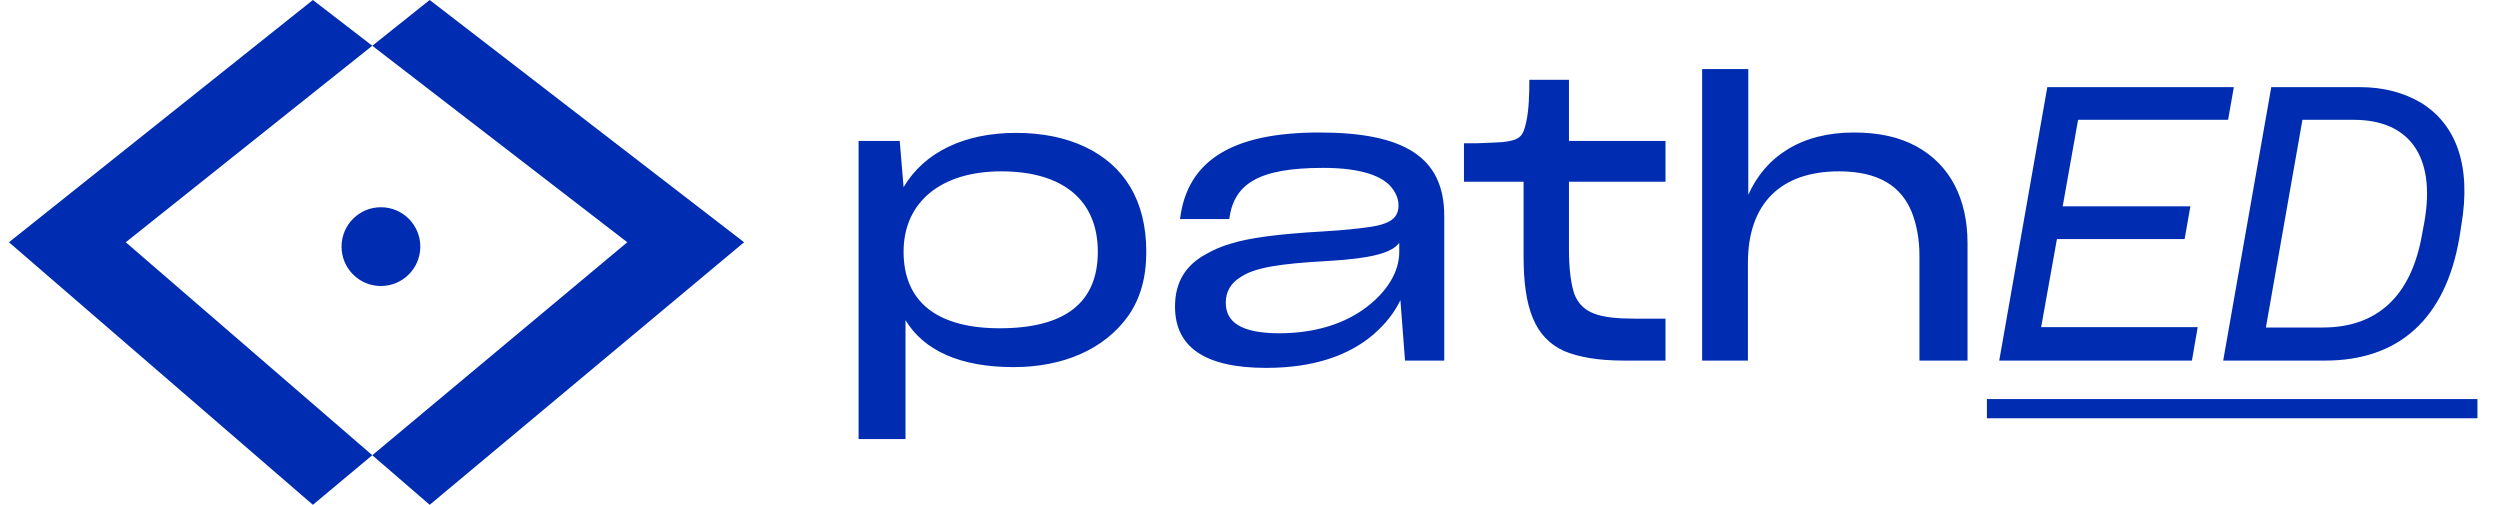
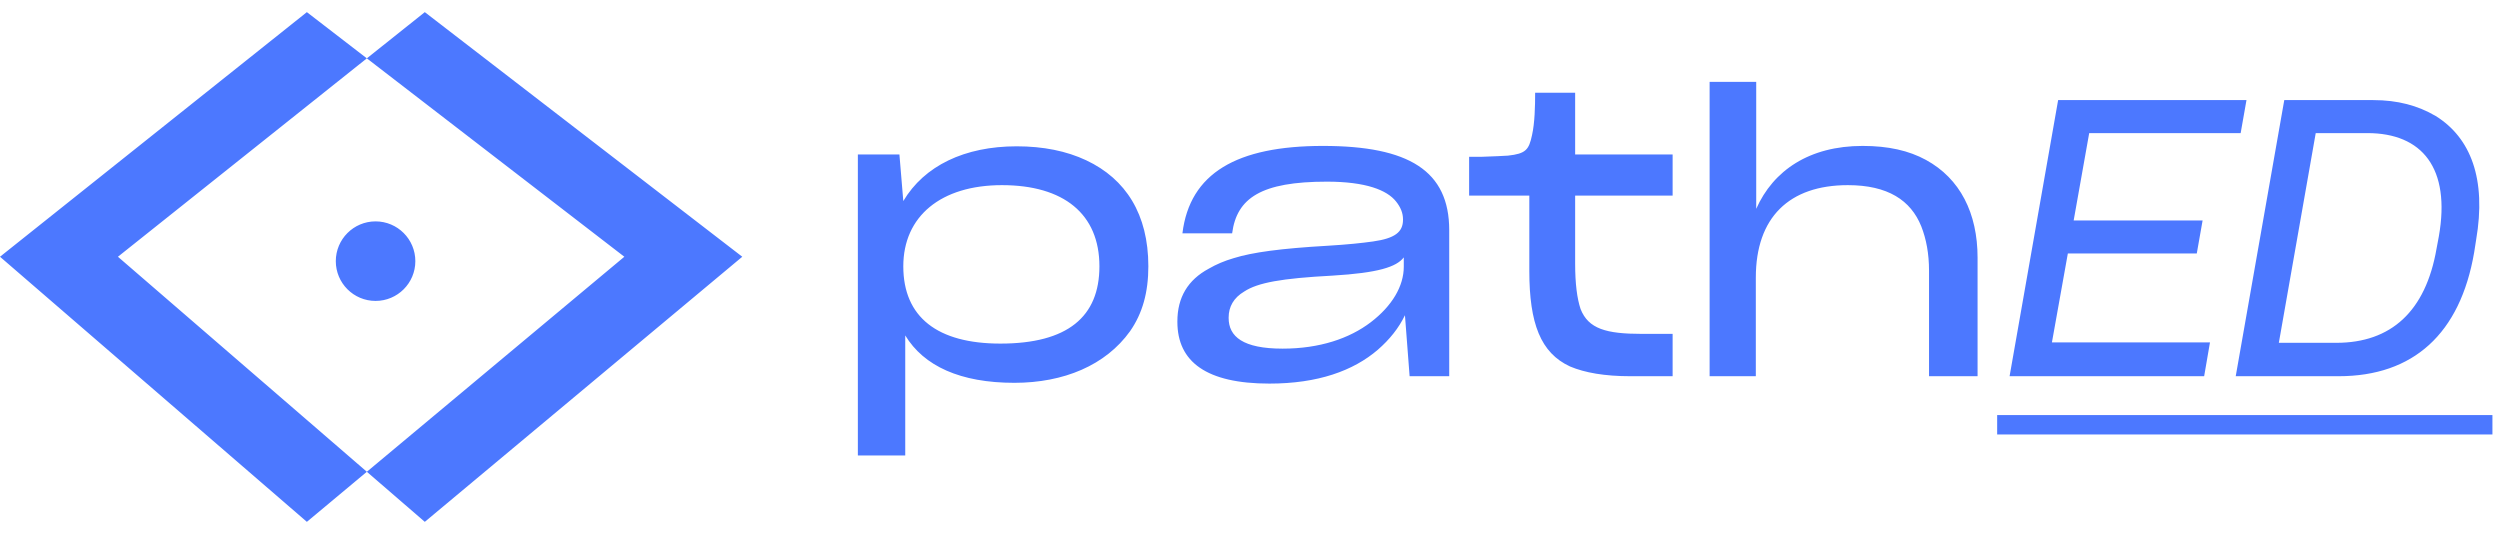
- <svg xmlns="http://www.w3.org/2000/svg" width="104" height="21" viewBox="0 0 104 21" fill="none">
-   <path id="logo" fill-rule="evenodd" clip-rule="evenodd" d="M15.487 1.904L13.016 0L0.373 10.078L13.016 21L15.487 18.937L17.875 21L30.955 10.078L17.875 0L15.487 1.904ZM15.487 1.904L5.232 10.078L15.487 18.937L26.096 10.078L15.487 1.904ZM17.485 10.26C17.485 11.165 16.751 11.898 15.846 11.898C14.941 11.898 14.208 11.165 14.208 10.26C14.208 9.355 14.941 8.621 15.846 8.621C16.751 8.621 17.485 9.355 17.485 10.26ZM37.669 13.32C38.437 14.584 39.941 15.272 42.165 15.272C44.197 15.272 45.925 14.552 46.933 13.144C47.445 12.408 47.685 11.544 47.685 10.472C47.685 8.328 46.757 6.872 45.125 6.104C44.309 5.72 43.349 5.528 42.261 5.528C40.117 5.528 38.453 6.328 37.589 7.784L37.429 5.864H35.717V18.264H37.669V13.32ZM45.669 10.472C45.669 12.552 44.357 13.656 41.589 13.656C38.997 13.656 37.589 12.568 37.589 10.472C37.589 8.408 39.141 7.128 41.653 7.128C44.197 7.128 45.669 8.312 45.669 10.472ZM57.137 13.912C57.633 13.48 58.001 13.016 58.257 12.488L58.449 15H60.081V8.984C60.081 6.536 58.417 5.512 54.881 5.512C51.329 5.512 49.393 6.632 49.089 9.112H51.137C51.329 7.656 52.337 6.984 55.041 6.984C56.657 6.984 57.521 7.336 57.889 7.8C58.081 8.04 58.177 8.28 58.177 8.536V8.552C58.177 9.064 57.841 9.32 56.945 9.448C56.497 9.512 55.889 9.576 55.089 9.624C53.137 9.736 51.969 9.896 51.201 10.136C50.817 10.248 50.481 10.392 50.177 10.568C49.313 11.032 48.881 11.752 48.881 12.744V12.76C48.881 14.408 50.081 15.304 52.673 15.304C54.673 15.304 56.129 14.776 57.137 13.912ZM56.849 12.776C55.969 13.448 54.737 13.864 53.217 13.864C51.585 13.864 50.993 13.368 50.993 12.6V12.584C50.993 12.136 51.201 11.768 51.633 11.512C52.193 11.144 53.169 10.968 55.265 10.856C57.137 10.744 57.905 10.504 58.209 10.104V10.488C58.209 11.288 57.729 12.104 56.849 12.776ZM67.541 15H69.285V13.256H68.021C66.549 13.256 65.813 13.048 65.493 12.232C65.349 11.8 65.269 11.192 65.269 10.36V7.56H69.285V5.864H65.269V3.32H63.621C63.621 3.88 63.605 4.568 63.493 5.064C63.365 5.672 63.237 5.832 62.501 5.912C62.306 5.927 61.9 5.942 61.494 5.957L61.413 5.96H60.901V7.56H63.381V10.664C63.381 12.824 63.845 14.04 65.061 14.6C65.669 14.856 66.485 15 67.541 15ZM70.809 15H72.713V10.936C72.713 8.456 74.089 7.128 76.505 7.128C78.153 7.128 79.097 7.752 79.529 8.824C79.737 9.352 79.849 9.96 79.849 10.648V15H81.849V10.12C81.849 8.28 81.129 6.856 79.721 6.088C79.017 5.704 78.169 5.512 77.113 5.512C74.921 5.512 73.433 6.52 72.729 8.104V2.872H70.809V15ZM83.168 15H91.184L91.424 13.608H84.912L85.568 9.944H90.88L91.12 8.584H85.808L86.448 4.984H92.688L92.928 3.624H85.168L83.168 15ZM98.149 3.624H94.485L92.485 15H96.725C99.797 15 101.733 13.256 102.309 9.896L102.389 9.384C102.821 6.872 102.165 5.176 100.725 4.28C99.989 3.848 99.157 3.624 98.149 3.624ZM94.261 13.624L95.781 4.984H97.909C100.165 4.984 101.349 6.424 100.853 9.24L100.757 9.752C100.309 12.328 98.885 13.624 96.629 13.624H94.261ZM103.061 16.6H82.656V17.4H103.061V16.6Z" fill="#002CB2" />
+ <svg xmlns="http://www.w3.org/2000/svg" width="103" height="22" viewBox="0 0 103 22" fill="none">
+   <path id="logo" fill-rule="evenodd" clip-rule="evenodd" d="M15.114 2.404L12.643 0.5L0 10.578L12.643 21.5L15.114 19.437L17.502 21.5L30.582 10.578L17.502 0.5L15.114 2.404ZM15.114 2.404L4.859 10.578L15.114 19.437L25.723 10.578L15.114 2.404ZM17.112 10.76C17.112 11.665 16.378 12.398 15.473 12.398C14.569 12.398 13.835 11.665 13.835 10.76C13.835 9.855 14.569 9.121 15.473 9.121C16.378 9.121 17.112 9.855 17.112 10.76ZM37.296 13.82C38.064 15.084 39.568 15.772 41.792 15.772C43.824 15.772 45.552 15.052 46.56 13.644C47.072 12.908 47.312 12.044 47.312 10.972C47.312 8.828 46.384 7.372 44.752 6.604C43.936 6.22 42.976 6.028 41.888 6.028C39.744 6.028 38.08 6.828 37.216 8.284L37.056 6.364H35.344V18.764H37.296V13.82ZM45.296 10.972C45.296 13.052 43.984 14.156 41.216 14.156C38.624 14.156 37.216 13.068 37.216 10.972C37.216 8.908 38.768 7.628 41.28 7.628C43.824 7.628 45.296 8.812 45.296 10.972ZM56.764 14.412C57.26 13.98 57.628 13.516 57.884 12.988L58.076 15.5H59.708V9.484C59.708 7.036 58.044 6.012 54.508 6.012C50.956 6.012 49.02 7.132 48.716 9.612H50.764C50.956 8.156 51.964 7.484 54.668 7.484C56.284 7.484 57.148 7.836 57.516 8.3C57.708 8.54 57.804 8.78 57.804 9.036V9.052C57.804 9.564 57.468 9.82 56.572 9.948C56.124 10.012 55.516 10.076 54.716 10.124C52.764 10.236 51.596 10.396 50.828 10.636C50.444 10.748 50.108 10.892 49.804 11.068C48.94 11.532 48.508 12.252 48.508 13.244V13.26C48.508 14.908 49.708 15.804 52.3 15.804C54.3 15.804 55.756 15.276 56.764 14.412ZM56.476 13.276C55.596 13.948 54.364 14.364 52.844 14.364C51.212 14.364 50.62 13.868 50.62 13.1V13.084C50.62 12.636 50.828 12.268 51.26 12.012C51.82 11.644 52.796 11.468 54.892 11.356C56.764 11.244 57.532 11.004 57.836 10.604V10.988C57.836 11.788 57.356 12.604 56.476 13.276ZM67.168 15.5H68.912V13.756H67.648C66.176 13.756 65.44 13.548 65.12 12.732C64.976 12.3 64.896 11.692 64.896 10.86V8.06H68.912V6.364H64.896V3.82H63.248C63.248 4.38 63.232 5.068 63.12 5.564C62.992 6.172 62.864 6.332 62.128 6.412C61.933 6.427 61.527 6.442 61.121 6.457L61.04 6.46H60.528V8.06H63.008V11.164C63.008 13.324 63.472 14.54 64.688 15.1C65.296 15.356 66.112 15.5 67.168 15.5ZM70.436 15.5H72.34V11.436C72.34 8.956 73.716 7.628 76.132 7.628C77.78 7.628 78.724 8.252 79.156 9.324C79.364 9.852 79.476 10.46 79.476 11.148V15.5H81.476V10.62C81.476 8.78 80.756 7.356 79.348 6.588C78.644 6.204 77.796 6.012 76.74 6.012C74.548 6.012 73.06 7.02 72.356 8.604V3.372H70.436V15.5ZM82.795 15.5H90.811L91.051 14.108H84.539L85.195 10.444H90.507L90.747 9.084H85.435L86.075 5.484H92.315L92.555 4.124H84.795L82.795 15.5ZM97.776 4.124H94.112L92.112 15.5H96.352C99.424 15.5 101.36 13.756 101.936 10.396L102.016 9.884C102.448 7.372 101.792 5.676 100.352 4.78C99.616 4.348 98.784 4.124 97.776 4.124ZM93.888 14.124L95.408 5.484H97.536C99.792 5.484 100.976 6.924 100.48 9.74L100.384 10.252C99.936 12.828 98.512 14.124 96.256 14.124H93.888ZM102.688 17.1H82.283V17.9H102.688V17.1Z" fill="#4C78FF" />
</svg>
